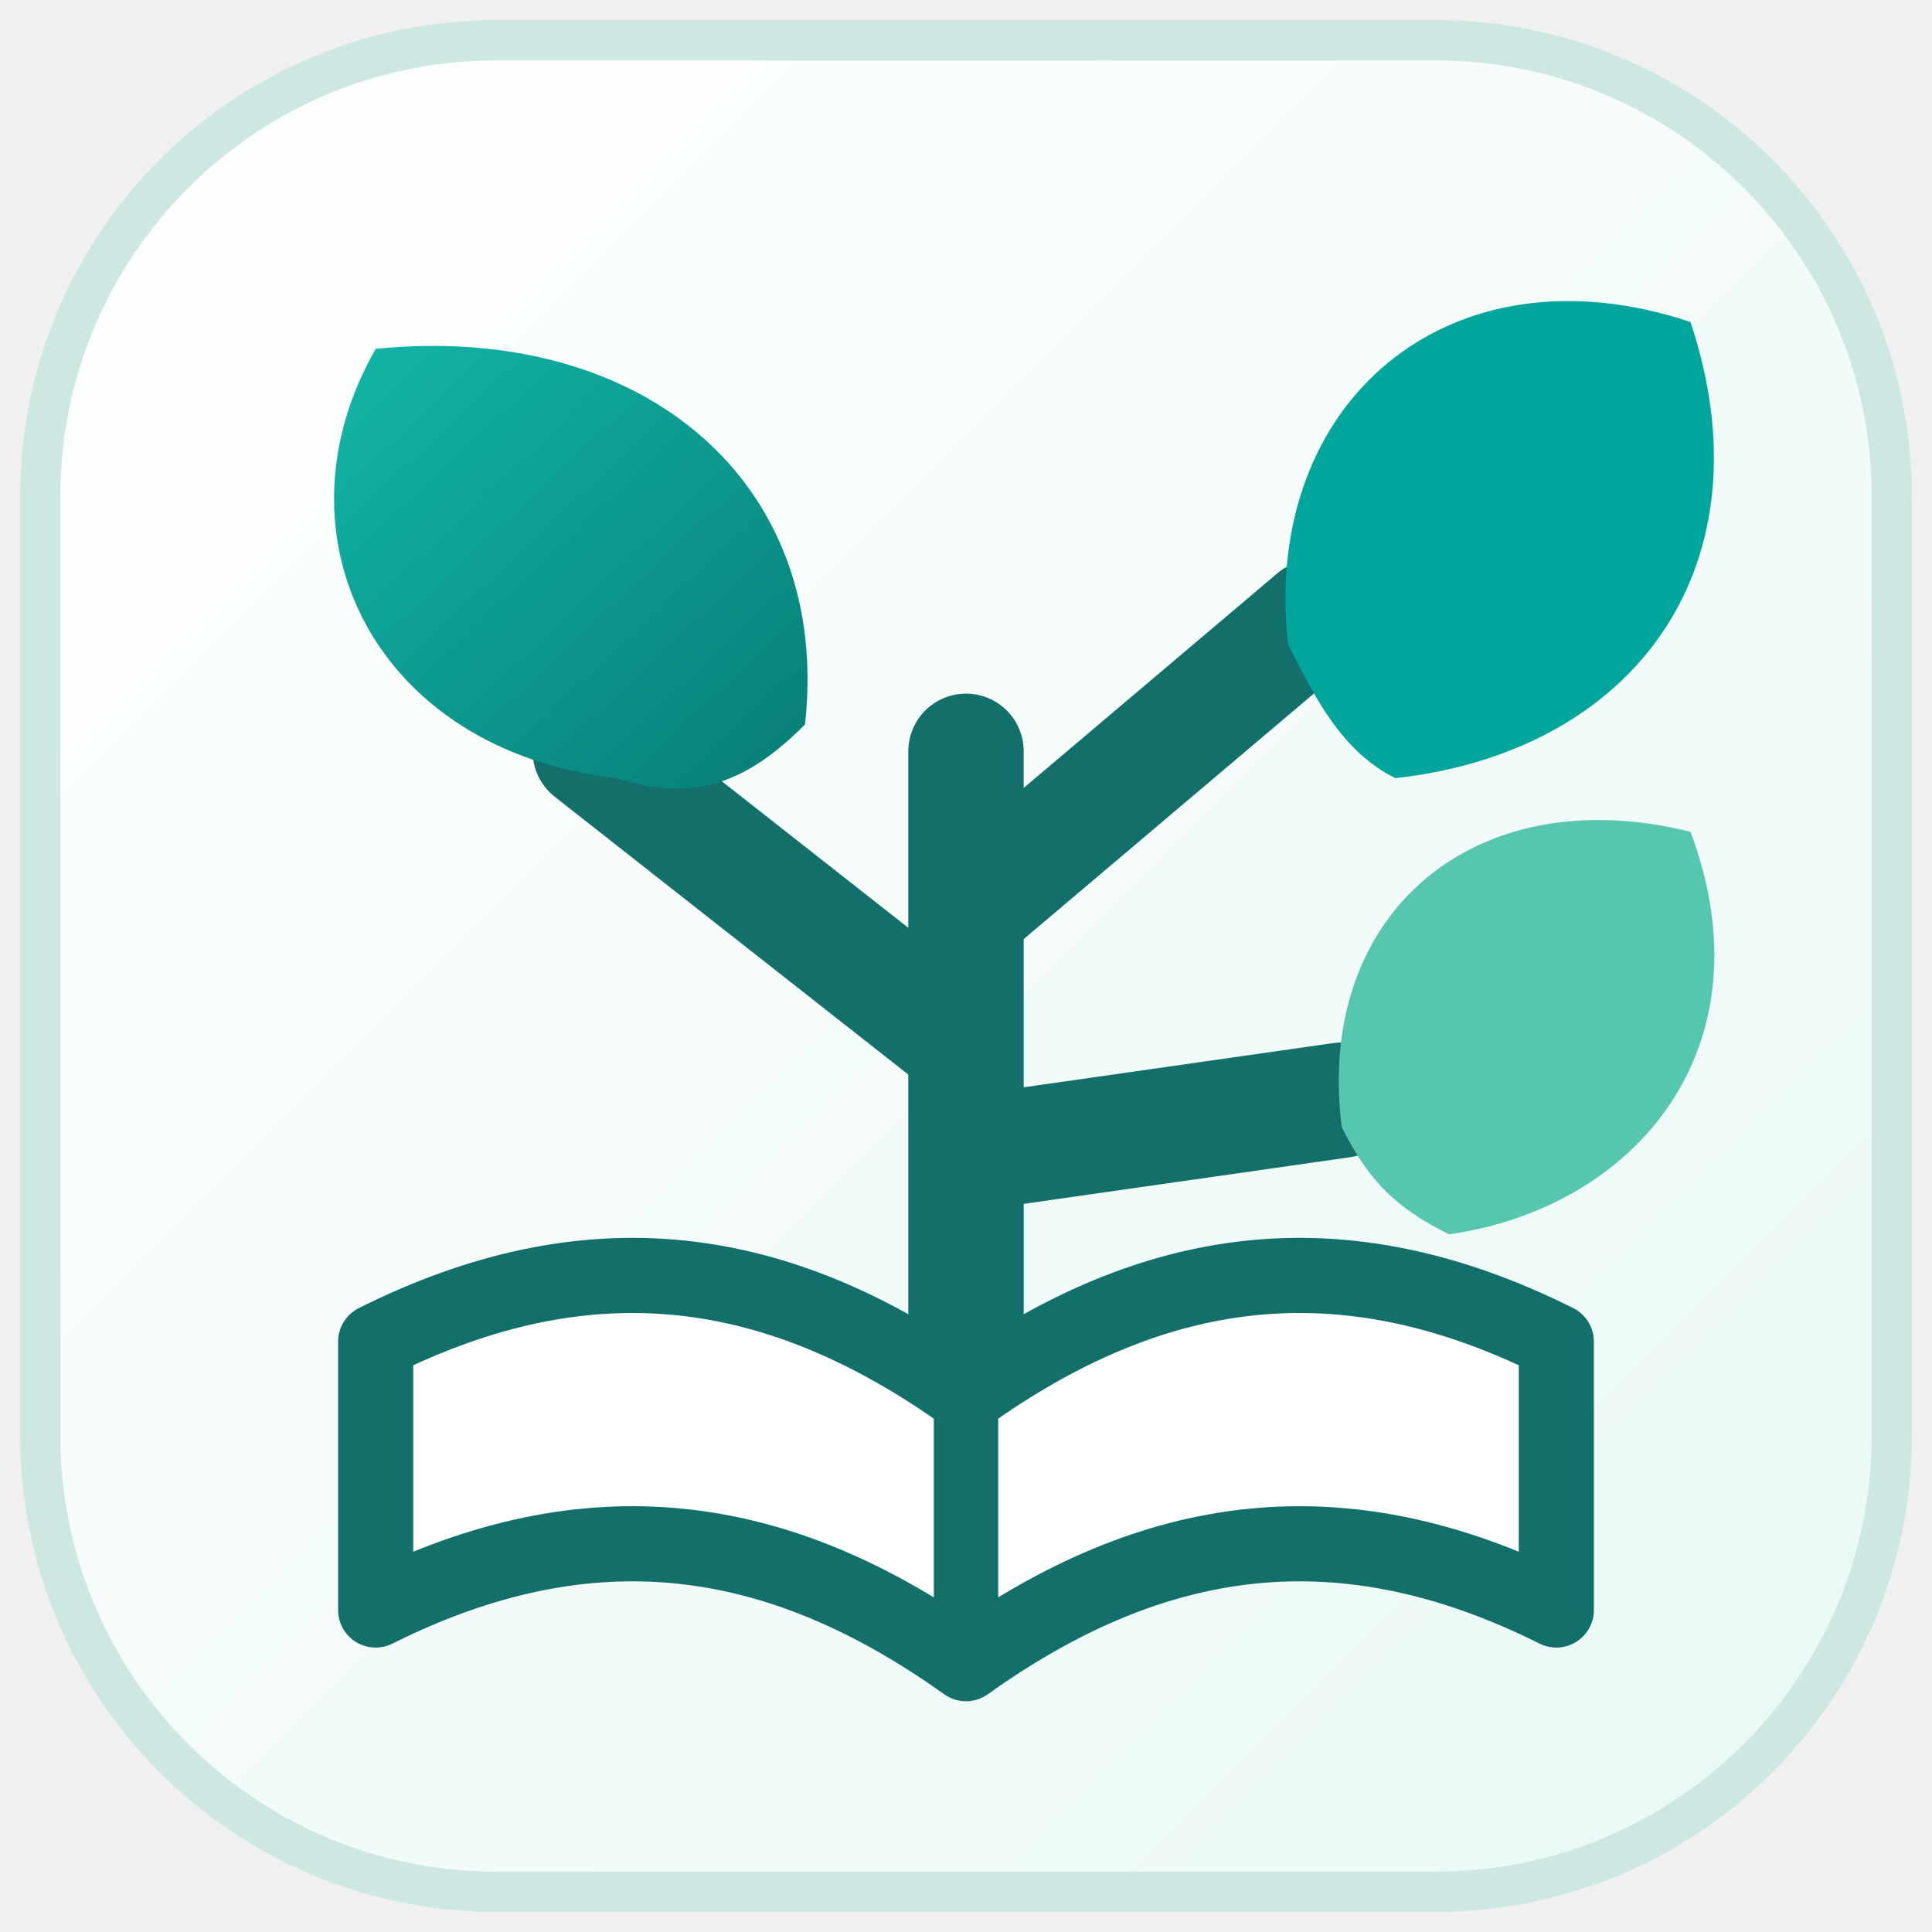
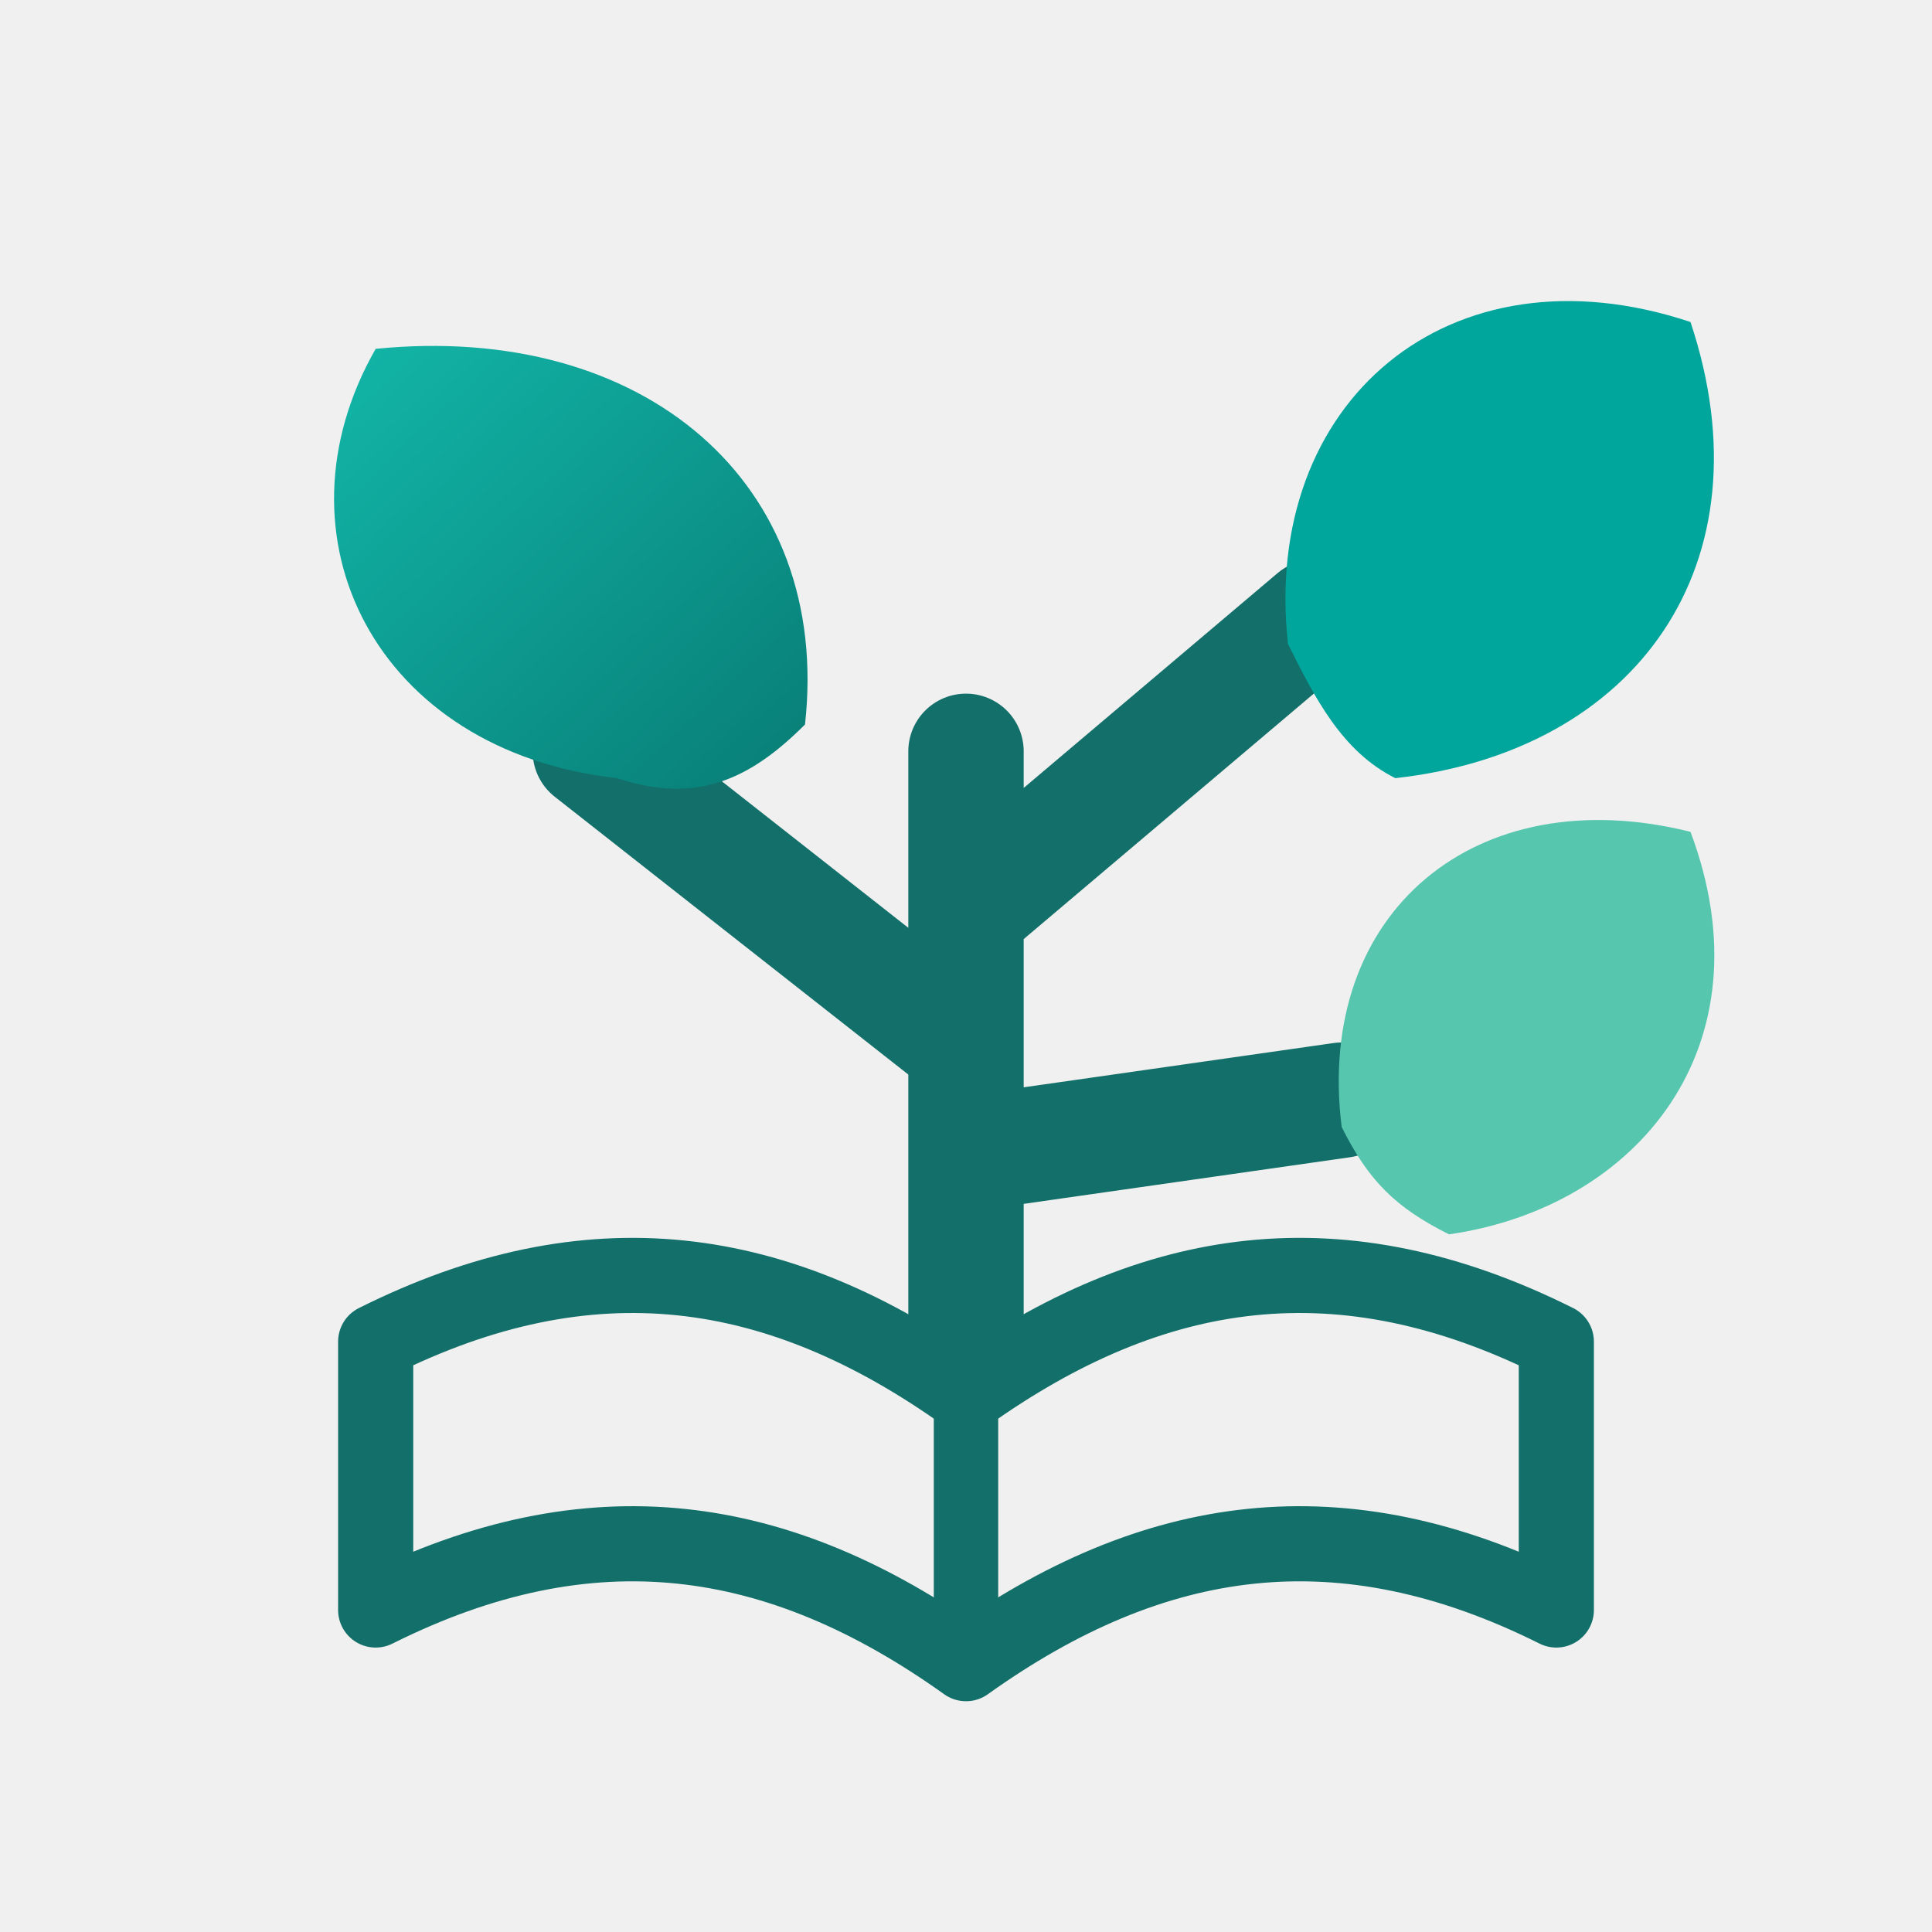
<svg xmlns="http://www.w3.org/2000/svg" viewBox="0 0 72 72" role="img" aria-labelledby="title desc">
  <defs>
-     <linearGradient id="tile" x1="0" y1="0" x2="1" y2="1">
-       <stop offset="0" stop-color="#ffffff" />
-       <stop offset="1" stop-color="#e9f8f5" />
-     </linearGradient>
    <linearGradient id="leaf" x1="0" y1="0" x2="1" y2="1">
      <stop offset="0" stop-color="#12b6a8" />
      <stop offset="1" stop-color="#087d76" />
    </linearGradient>
  </defs>
-   <rect x="1.5" y="1.5" width="69" height="69" rx="17" fill="url(#tile)" stroke="#cde8e3" stroke-width="1.5" />
  <path d="M36 49V28M36 39 22 28M36 34 49 23M36 43 50 41" fill="none" stroke="#126f69" stroke-width="4.3" stroke-linecap="round" stroke-linejoin="round" />
  <path d="M23 29C14 28 10 20 14 13c10-1 17 5 16 14-2 2-4 3-7 2Z" fill="url(#leaf)" />
  <path d="M48 24c-1-9 6-15 15-12 3 9-2 16-11 17-2-1-3-3-4-5Z" fill="#00a69c" />
  <path d="M50 42c-1-8 5-13 13-11 3 8-2 14-9 15-2-1-3-2-4-4Z" fill="#56c6ae" />
-   <path d="M36 52c-7-5-14-6-22-2v10c8-4 15-3 22 2 7-5 14-6 22-2V50c-8-4-15-3-22 2Z" fill="#ffffff" stroke="#126f69" stroke-width="2.8" stroke-linejoin="round" />
+   <path d="M36 52c-7-5-14-6-22-2v10c8-4 15-3 22 2 7-5 14-6 22-2V50c-8-4-15-3-22 2Z" fill="none" stroke="#126f69" stroke-width="2.8" stroke-linejoin="round" />
  <path d="M36 52v10" fill="none" stroke="#126f69" stroke-width="2.4" stroke-linecap="round" />
</svg>
